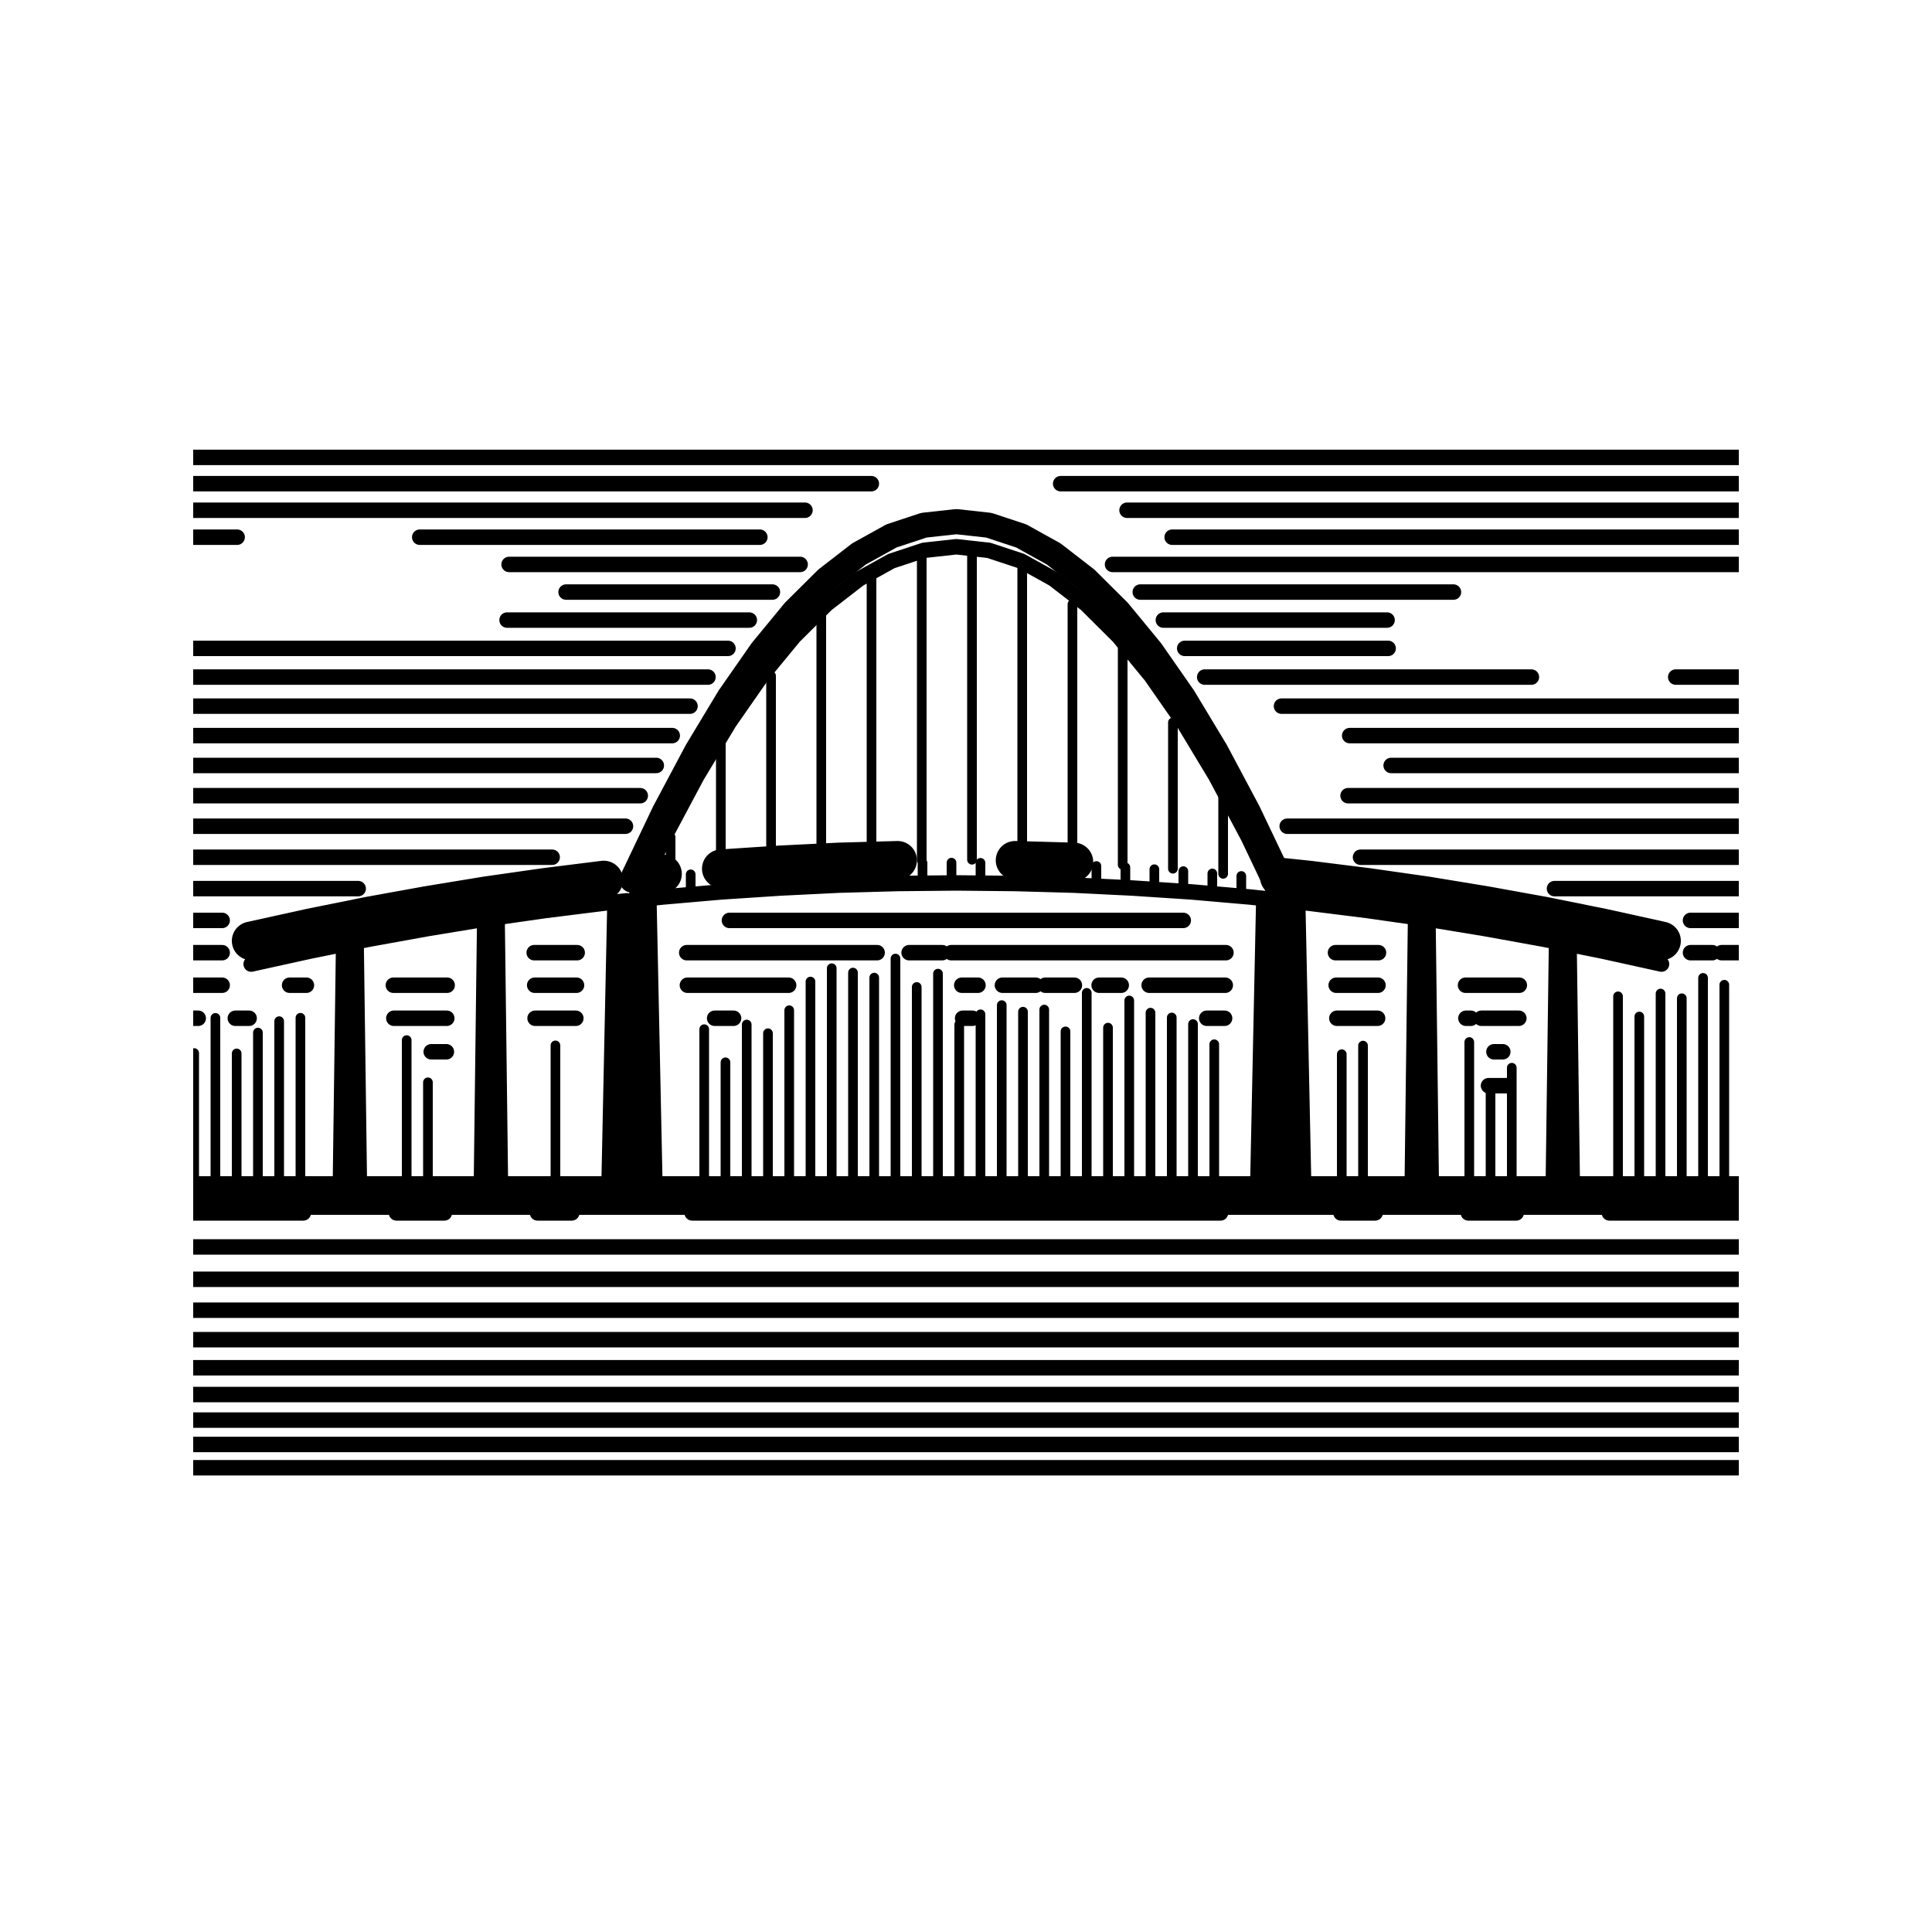
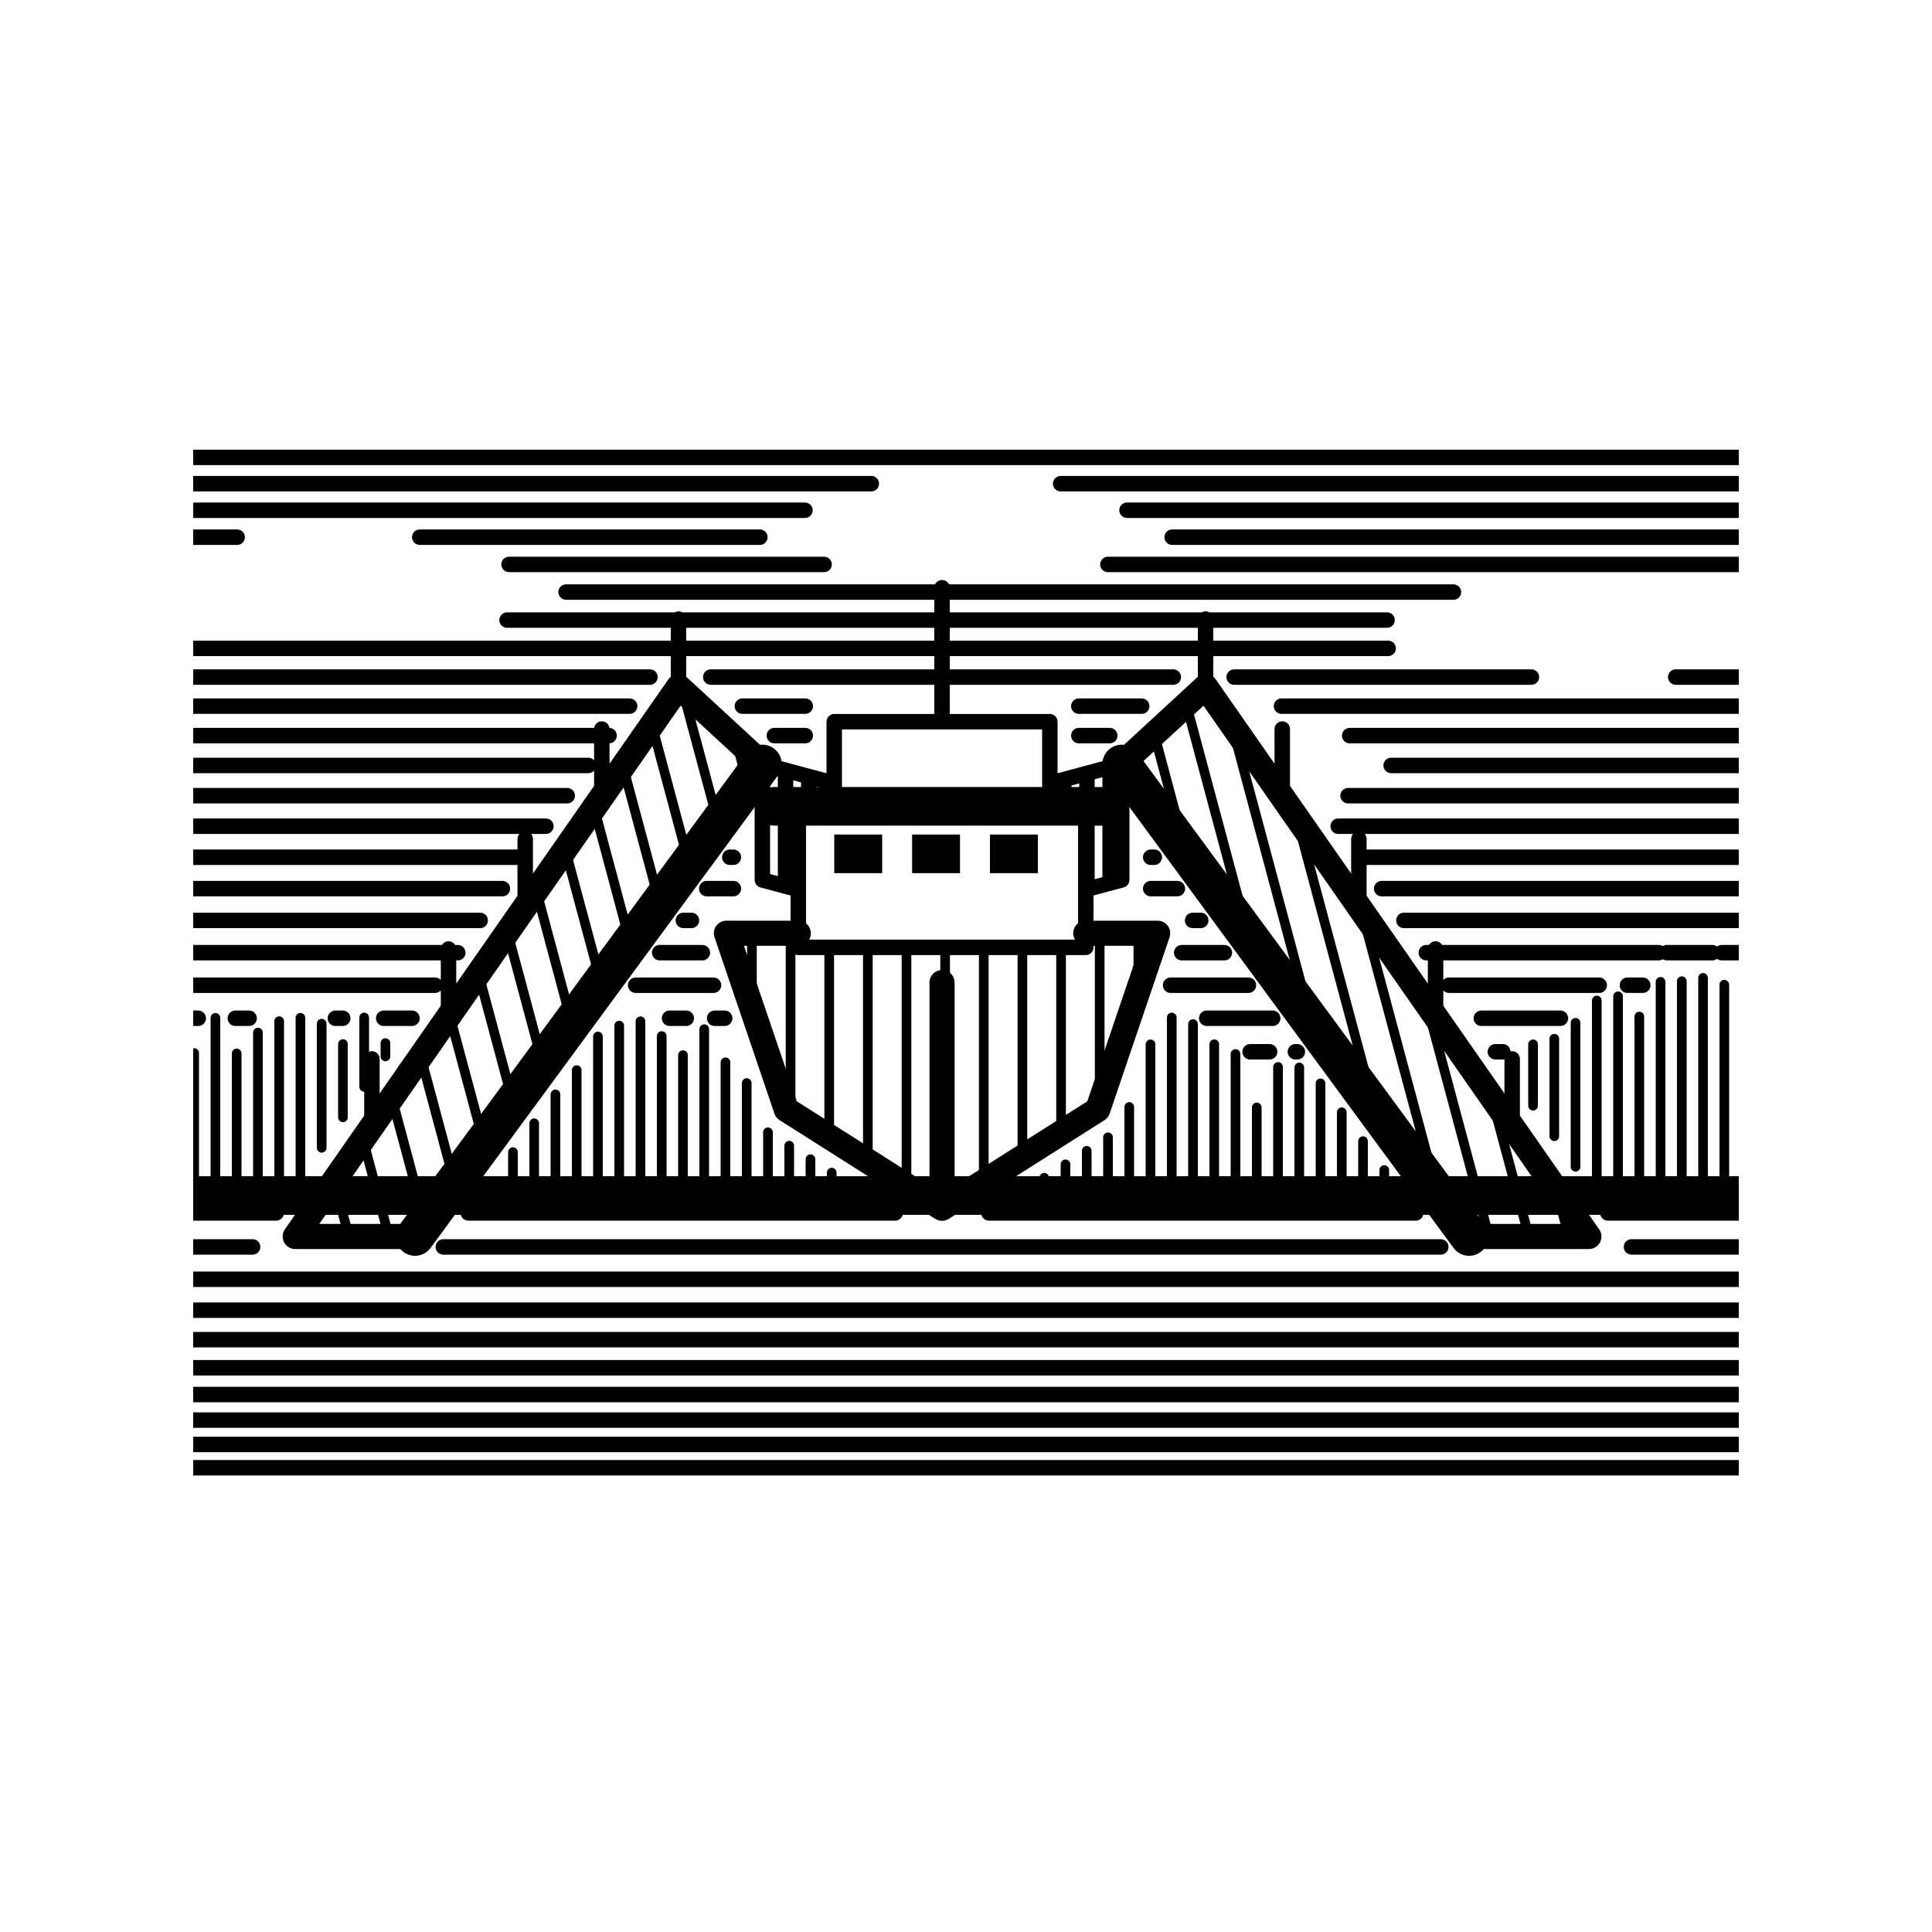
<svg xmlns="http://www.w3.org/2000/svg" viewBox="0 0 200 200">
  <defs>
    <clipPath id="w">
      <path d="M20 46L180 46L180 154L20 154Z" />
    </clipPath>
  </defs>
  <g clip-path="url(#w)" fill="none" stroke="#000" stroke-linecap="round" stroke-linejoin="round">
-     <path d="M34.78 97.23L37.66 97.23L38.02 124L34.42 124ZM49.38 95.13L52.26 95.13L52.62 124L49.02 124ZM62.86 93.5L67.98 93.5L68.62 124L62.22 124ZM130.02 93.5L135.14 93.5L135.78 124L129.38 124ZM145.74 95.13L148.62 95.13L148.98 124L145.38 124ZM160.34 97.23L163.22 97.23L163.58 124L159.98 124Z" fill="#000" stroke="none" />
-     <path d="M182.9 107.75L182.9 123.76M180.7 103.69L180.7 123.76M178.5 101.94L178.5 123.76M176.3 101.23L176.3 123.76M174.1 103.34L174.1 123.76M171.9 102.85L171.9 123.76M169.7 105.23L169.7 123.76M167.5 103.14L167.5 123.76M156.5 110.53L156.5 123.76M154.3 112.23L154.3 123.76M152.1 107.87L152.1 123.76M141.1 108.24L141.1 123.76M138.9 109.13L138.9 123.76M125.7 108.1L125.7 123.76M123.5 106.01L123.5 123.76M121.3 105.33L121.3 123.76M119.1 104.83L119.1 123.76M116.9 103.57L116.9 123.76M114.7 106.38L114.7 123.76M112.5 102.78L112.5 123.76M110.3 106.77L110.3 123.76M108.1 104.51L108.1 123.76M105.9 104.73L105.9 123.76M103.7 104.05L103.7 123.76M101.5 105L101.5 123.76M99.3 106.06L99.3 123.76M97.1 100.79L97.1 123.76M94.9 102.17L94.9 123.76M92.7 99.23L92.7 123.76M90.5 101.2L90.5 123.76M88.3 100.68L88.3 123.76M86.1 100.23L86.1 123.76M83.9 101.61L83.9 123.76M81.7 104.58L81.7 123.76M79.5 106.96L79.5 123.76M77.3 106.06L77.3 123.76M75.1 109.97L75.1 123.76M72.9 106.54L72.9 123.76M57.5 108.22L57.5 123.76M44.3 112.04L44.3 123.76M42.1 107.67L42.1 123.76M31.1 105.36L31.1 123.76M28.9 105.71L28.9 123.76M26.7 106.89L26.7 123.76M24.5 109.05L24.5 123.76M22.3 105.37L22.3 123.76M20.1 109.01L20.1 123.76M170.5 97.37L170.5 99.17M167.5 96.71L167.5 98.51M164.5 96.07L164.5 97.87M161.5 95.47L161.5 97.27M158.5 94.89L158.5 96.69M155.5 94.34L155.5 96.14M152.5 93.82L152.5 95.62M149.5 93.33L149.5 95.13M146.5 92.87L146.5 94.67M143.5 92.43L143.5 94.23M140.5 92.02L140.5 93.82M137.5 91.65L137.5 93.45M134.5 91.99L134.5 93.09M131.5 91.43L131.5 92.78M128.5 90.68L128.5 92.48M125.5 90.42L125.5 92.22M122.5 90.18L122.5 91.98M119.5 89.98L119.5 91.78M116.5 89.79L116.5 91.59M113.5 89.65L113.5 91.45M110.5 89.51L110.5 91.31M107.5 89.43L107.5 91.23M104.5 89.35L104.5 91.15M101.5 89.32L101.5 91.12M98.5 89.3L98.5 91.1M95.5 89.33L95.5 91.13M92.5 89.37L92.5 91.17M89.5 89.46L89.5 91.26M86.5 89.55L86.5 91.35M83.5 89.69L83.5 91.49M80.5 89.84L80.5 91.64M77.5 90.04L77.5 91.84M74.5 90.25L74.5 92.05M71.5 90.51L71.5 92.31M68.5 90.77L68.5 92.57M62.5 91.4L62.5 93.2M59.5 91.77L59.5 93.57M56.5 92.15L56.5 93.95M53.5 92.58L53.5 94.38M50.5 93.01L50.5 94.81M47.5 93.5L47.5 95.3M44.5 93.98L44.5 95.78M41.5 94.53L41.5 96.33M38.5 95.07L38.5 96.87M35.5 95.67L35.5 97.47M32.5 96.27L32.5 98.07M29.5 96.93L29.5 98.73M26.5 97.59L26.5 99.39M69.42 86.65L69.42 90.46M74.62 74.78L74.62 89.93M79.82 69.96L79.82 89.53M85.02 62.54L85.02 89.23M90.22 59.94L90.22 89.06M95.42 56.97L95.42 89.06M100.62 56.6L100.62 89M105.82 58.08L105.82 89.06M111.02 62.54L111.02 89.23M116.22 65.88L116.22 89.53M121.42 74.78L121.42 89.93M126.62 80.34L126.62 90.46" stroke-width="1" />
-     <path d="M20 47.35L180 47.35M20 50.07L90.2 50.07M109.8 50.07L180 50.07M20 52.82L83.33 52.82M116.67 52.82L180 52.82M20 55.61L24.55 55.61M43.45 55.61L78.66 55.61M121.34 55.61L180 55.61M52.7 58.43L82.83 58.43M115.17 58.43L180 58.43M58.6 61.29L79.96 61.29M118.04 61.29L150.46 61.29M52.49 64.19L77.57 64.19M120.43 64.19L143.59 64.19M20 67.12L75.36 67.12M122.64 67.12L143.7 67.12M20 70.09L73.29 70.09M124.71 70.09L158.53 70.09M173.47 70.09L180 70.09M20 73.1L71.43 73.1M132.66 73.1L180 73.1M20 76.15L69.59 76.15M139.72 76.15L180 76.15M20 79.24L67.94 79.24M144.01 79.24L180 79.24M20 82.37L66.28 82.37M139.55 82.37L180 82.37M20 85.53L64.75 85.53M133.25 85.53L180 85.53M20 88.74L57.16 88.74M140.84 88.74L180 88.74M20 91.99L37.08 91.99M160.92 91.99L180 91.99M20 95.28L23 95.28M75.51 95.28L122.49 95.28M175 95.28L180 95.28M20 98.62L23 98.62M55.3 98.62L59.75 98.62M71.09 98.62L90.8 98.62M94.11 98.62L97.54 98.62M98.47 98.62L126.91 98.62M138.25 98.62L142.7 98.62M175 98.62L177.26 98.62M178.22 98.62L180 98.62M20 101.99L22.59 101.99M22.66 101.99L23 101.99M29.98 101.99L31.72 101.99M40.72 101.99L46.29 101.99M55.35 101.99L59.68 101.99M71.16 101.99L81.64 101.99M99.56 101.99L101.24 101.99M103.77 101.99L107.22 101.99M108.21 101.99L111.22 101.99M113.78 101.99L116.07 101.99M118.96 101.99L126.84 101.99M138.32 101.99L142.65 101.99M151.71 101.99L157.28 101.99M20 105.41L20.52 105.41M24.36 105.41L25.79 105.41M40.77 105.41L46.25 105.41M55.39 105.41L59.61 105.41M73.98 105.41L75.94 105.41M99.65 105.41L100.67 105.41M124.92 105.41L126.77 105.41M138.39 105.41L142.61 105.41M151.75 105.41L152.27 105.41M153.35 105.41L157.23 105.41M44.64 108.88L46.21 108.88M154.65 108.88L155.57 108.88M154.09 112.39L155.96 112.39M20 125.56L31.4 125.56M41.04 125.56L46 125.56M55.64 125.56L59.19 125.56M71.65 125.56L126.35 125.56M138.81 125.56L142.36 125.56M152 125.56L156.96 125.56M166.6 125.56L180 125.56M20 129.08L180 129.08M20 132.43L180 132.43M20 135.63L180 135.63M20 138.68L180 138.68M20 141.59L180 141.59M20 144.36L180 144.36M20 147.01L180 147.01M20 149.53L180 149.53M20 151.94L180 151.94M26 99.8L32.08 98.46L38.17 97.23L44.25 96.13L50.33 95.13L56.42 94.26L62.5 93.5L64.91 93.25M65.67 93.17L68.58 92.86L74.67 92.33L80.75 91.93L86.83 91.63L92.92 91.46L99 91.4L105.08 91.46L111.17 91.63L117.25 91.93L123.33 92.33L129.42 92.86L132.33 93.17M133.09 93.25L135.5 93.5L141.58 94.26L147.67 95.13L153.75 96.13L159.83 97.23L165.92 98.46L172 99.8M65.42 93.7L68.78 86.65L72.14 80.34L75.49 74.78L78.85 69.96L82.21 65.88L85.57 62.54L88.93 59.94L92.28 58.08L95.64 56.97L99 56.6L102.36 56.97L105.72 58.08L109.07 59.94L112.43 62.54L115.79 65.88L119.15 69.96L122.51 74.78L125.86 80.34L129.22 86.65L132.58 93.7" stroke-width="1.6" />
-     <path d="M65.42 91.1L68.78 84.05L72.14 77.74L75.49 72.18L78.85 67.36L82.21 63.28L85.57 59.94L88.93 57.34L92.28 55.48L95.64 54.37L99 54L102.36 54.37L105.72 55.48L109.07 57.34L112.43 59.94L115.79 63.28L119.15 67.36L122.51 72.18L125.86 77.74L129.22 84.05L132.58 91.1" stroke-width="2.6" />
-     <path d="M26 97.4L32.08 96.06L38.17 94.83L44.25 93.73L50.33 92.73L56.42 91.86L62.5 91.1M66.88 90.64L68.58 90.46M74.67 89.93L80.75 89.53L86.83 89.23L92.92 89.06M105.08 89.06L111.17 89.23M132.43 90.78L135.5 91.1L141.58 91.86L147.67 92.73L153.75 93.73L159.83 94.83L165.92 96.06L172 97.4M20 123.76L180 123.76" stroke-width="4" />
+     <path d="M86.36 86.39L91.32 86.39L91.32 90.39L86.36 90.39ZM94.42 86.39L99.38 86.39L99.38 90.39L94.42 90.39ZM102.48 86.39L107.44 86.39L107.44 90.39L102.48 90.39Z" fill="#000" stroke="none" />
+     <path d="M182.9 107.75L182.9 123.76M180.7 103.69L180.7 123.76M178.5 101.94L178.5 123.76M176.3 101.23L176.3 123.76M174.1 101.57L174.1 123.76M171.9 101.64L171.9 123.76M169.7 105.23L169.7 123.76M167.5 103.14L167.5 123.76M165.3 103.57L165.3 123.76M163.1 105.88L163.1 120.78M160.9 107.53L160.9 117.62M158.7 108.11L158.7 114.46M156.5 110.53L156.5 111.31M143.3 121.12L143.3 123.76M141.1 118.13L141.1 123.76M138.9 115.14L138.9 123.76M136.7 112.15L136.7 123.76M134.5 110.5L134.5 123.76M132.3 110.45L132.3 123.76M130.1 114.64L130.1 123.76M127.9 109.11L127.9 123.76M125.7 108.1L125.7 123.76M123.5 106.01L123.5 123.76M121.3 105.33L121.3 123.76M119.1 108.11L119.1 123.76M116.9 114.59L116.9 123.76M114.7 117.74L114.7 123.76M112.5 119.13L112.5 123.76M110.3 120.53L110.3 123.76M108.1 121.92L108.1 123.76M105.9 123.32L105.9 123.76M88.3 122.79L88.3 123.76M86.1 121.39L86.1 123.76M83.9 120L83.9 123.76M81.7 118.6L81.7 123.76M79.5 117.21L79.5 123.76M77.3 112.12L77.3 123.76M75.1 109.97L75.1 123.76M72.9 106.54L72.9 123.76M70.7 109.23L70.7 123.76M68.5 107.25L68.5 123.76M66.3 105.72L66.3 123.76M64.1 106.17L64.1 123.76M61.9 107.3L61.9 123.76M59.7 110.78L59.7 123.76M57.5 113.29L57.5 123.76M55.3 116.28L55.3 123.76M53.1 119.27L53.1 123.76M50.9 122.27L50.9 123.76M39.9 107.98L39.9 109.36M37.7 105.33L37.7 112.51M35.5 108.08L35.5 115.67M33.3 105.97L33.3 118.82M31.1 105.36L31.1 121.98M28.9 105.71L28.9 123.76M26.7 106.89L26.7 123.76M24.5 109.05L24.5 123.76M22.3 105.37L22.3 123.76M20.1 109.01L20.1 123.76M76.17 76.56L77.4 81.15M70.67 71.49L74.37 85.28M67.48 75.04L71.33 89.41M64.49 79.33L68.3 93.54M61.5 83.62L65.26 97.67M58.51 87.92L62.23 101.79M55.52 92.21L59.19 105.92M52.53 96.5L56.16 110.05M49.53 100.79L53.12 114.18M46.54 105.08L50.09 118.31M43.55 109.37L47.05 122.43M40.56 113.66L44.02 126.56M37.57 117.95L40.26 128M34.58 122.24L36.12 128M31.59 126.53L31.98 128M161.12 123.18L162.41 128M154.39 113.53L158.27 128M147.67 103.88L154.13 128M140.94 94.24L148.79 123.52M134.21 84.59L142.27 114.66M127.49 74.95L135.75 105.79M122.81 72.93L129.24 96.93M119.49 75.99L122.72 88.07M117.84 96.61L117.84 102.5M113.84 96.61L113.84 114.27M109.84 98.07L109.84 117.27M105.84 98.07L105.84 119.81M101.84 98.07L101.84 122.34M97.84 98.07L97.84 124.88M93.84 98.07L93.84 122.75M89.84 98.07L89.84 120.21M85.84 98.07L85.84 117.67M81.84 96.61L81.84 115.14M77.84 96.61L77.84 104.38" stroke-width="1" />
+     <path d="M20 47.35L180 47.35M20 50.07L90.2 50.07M109.8 50.07L180 50.07M20 52.82L83.33 52.82M116.67 52.82L180 52.82M20 55.61L24.55 55.61M43.45 55.61L78.66 55.61M121.34 55.61L180 55.61M52.7 58.43L85.31 58.43M114.69 58.43L180 58.43M58.6 61.29L150.46 61.29M52.49 64.19L143.59 64.19M20 67.12L69.35 67.12M70.36 67.12L124.68 67.12M125.69 67.12L143.7 67.12M20 70.09L67.28 70.09M73.58 70.09L121.46 70.09M127.76 70.09L158.53 70.09M173.47 70.09L180 70.09M20 73.1L65.18 73.1M76.85 73.1L83.36 73.1M111.68 73.1L118.19 73.1M132.66 73.1L180 73.1M20 76.15L63.05 76.15M80.16 76.15L83.36 76.15M111.68 76.15L114.88 76.15M139.72 76.15L180 76.15M20 79.24L60.9 79.24M144.01 79.24L180 79.24M20 82.37L58.72 82.37M139.55 82.37L180 82.37M20 85.53L56.51 85.53M138.53 85.53L180 85.53M20 88.74L54.27 88.74M75.55 88.74L75.92 88.74M119.12 88.74L119.49 88.74M140.77 88.74L180 88.74M20 91.99L52.01 91.99M73.16 91.99L75.92 91.99M119.12 91.99L121.88 91.99M143.03 91.99L180 91.99M20 95.28L49.71 95.28M70.74 95.28L71.58 95.28M123.46 95.28L124.3 95.28M145.33 95.28L180 95.28M20 98.62L47.39 98.62M68.29 98.62L72.71 98.62M122.33 98.62L126.75 98.62M147.65 98.62L171.71 98.62M172.56 98.62L177.26 98.62M178.22 98.62L180 98.62M20 101.99L22.59 101.99M22.66 101.99L45.04 101.99M65.8 101.99L73.86 101.99M121.18 101.99L129.24 101.99M150 101.99L165.55 101.99M168.47 101.99L170.06 101.99M20 105.41L20.52 105.41M24.36 105.41L25.79 105.41M34.72 105.41L35.48 105.41M39.72 105.41L42.65 105.41M69.31 105.41L71.04 105.41M73.98 105.41L75.02 105.41M124.92 105.41L131.75 105.41M153.35 105.41L161.53 105.41M129.41 108.88L131.43 108.88M134.1 108.88L134.3 108.88M154.8 108.88L155.57 108.88M20 125.56L28.6 125.56M48.48 125.56L92.67 125.56M102.37 125.56L146.56 125.56M166.44 125.56L180 125.56M20 129.08L26.15 129.08M45.89 129.08L149.15 129.08M168.89 129.08L180 129.08M20 132.43L180 132.43M20 135.63L180 135.63M20 138.68L180 138.68M20 141.59L180 141.59M20 144.36L180 144.36M20 147.01L180 147.01M20 149.53L180 149.53M20 151.94L180 151.94M70.24 71.09L70.24 64.09M62.3 82.47L62.3 75.47M54.37 93.85L54.37 86.85M46.43 105.24L46.43 98.24M38.5 116.62L38.5 109.62M124.8 71.09L124.8 64.09M132.74 82.47L132.74 75.47M140.67 93.85L140.67 86.85M148.61 105.24L148.61 98.24M156.54 116.62L156.54 109.62M78.92 79.09L86.36 81.09M108.68 81.09L116.12 79.09L116.12 91.09L112.4 92.09M82.64 92.09L78.92 91.09L78.92 79.09M114.92 79.41L114.92 91.41M112.52 80.06L112.52 92.06M110.12 80.7L110.12 83.47M86.12 81.03L86.12 83.47M83.72 80.38L83.72 83.47M81.32 79.74L81.32 91.74M82.64 83.47L86.36 83.47M108.68 83.47L112.4 83.47L112.4 98.07L82.64 98.07L82.64 83.47M86.36 74.71L108.68 74.71L108.68 83.47L86.36 83.47ZM97.52 74.71L97.52 60.84" stroke-width="1.6" />
+     <path d="M78.92 79.09L42.96 128L30.56 128L70.24 71.09ZM116.12 79.09L152.08 128L164.48 128L124.8 71.09ZM75.2 96.61L82.64 96.61M112.4 96.61L119.84 96.61L113.64 114.86L97.52 125.08L81.4 114.86L75.2 96.61M97.52 101.72L97.52 125.08" stroke-width="2.6" />
+     <path d="M78.92 79.09L42.96 128M116.12 79.09L152.08 128M80.16 83.47L114.88 83.47M20 123.76L180 123.76" stroke-width="4" />
  </g>
</svg>
